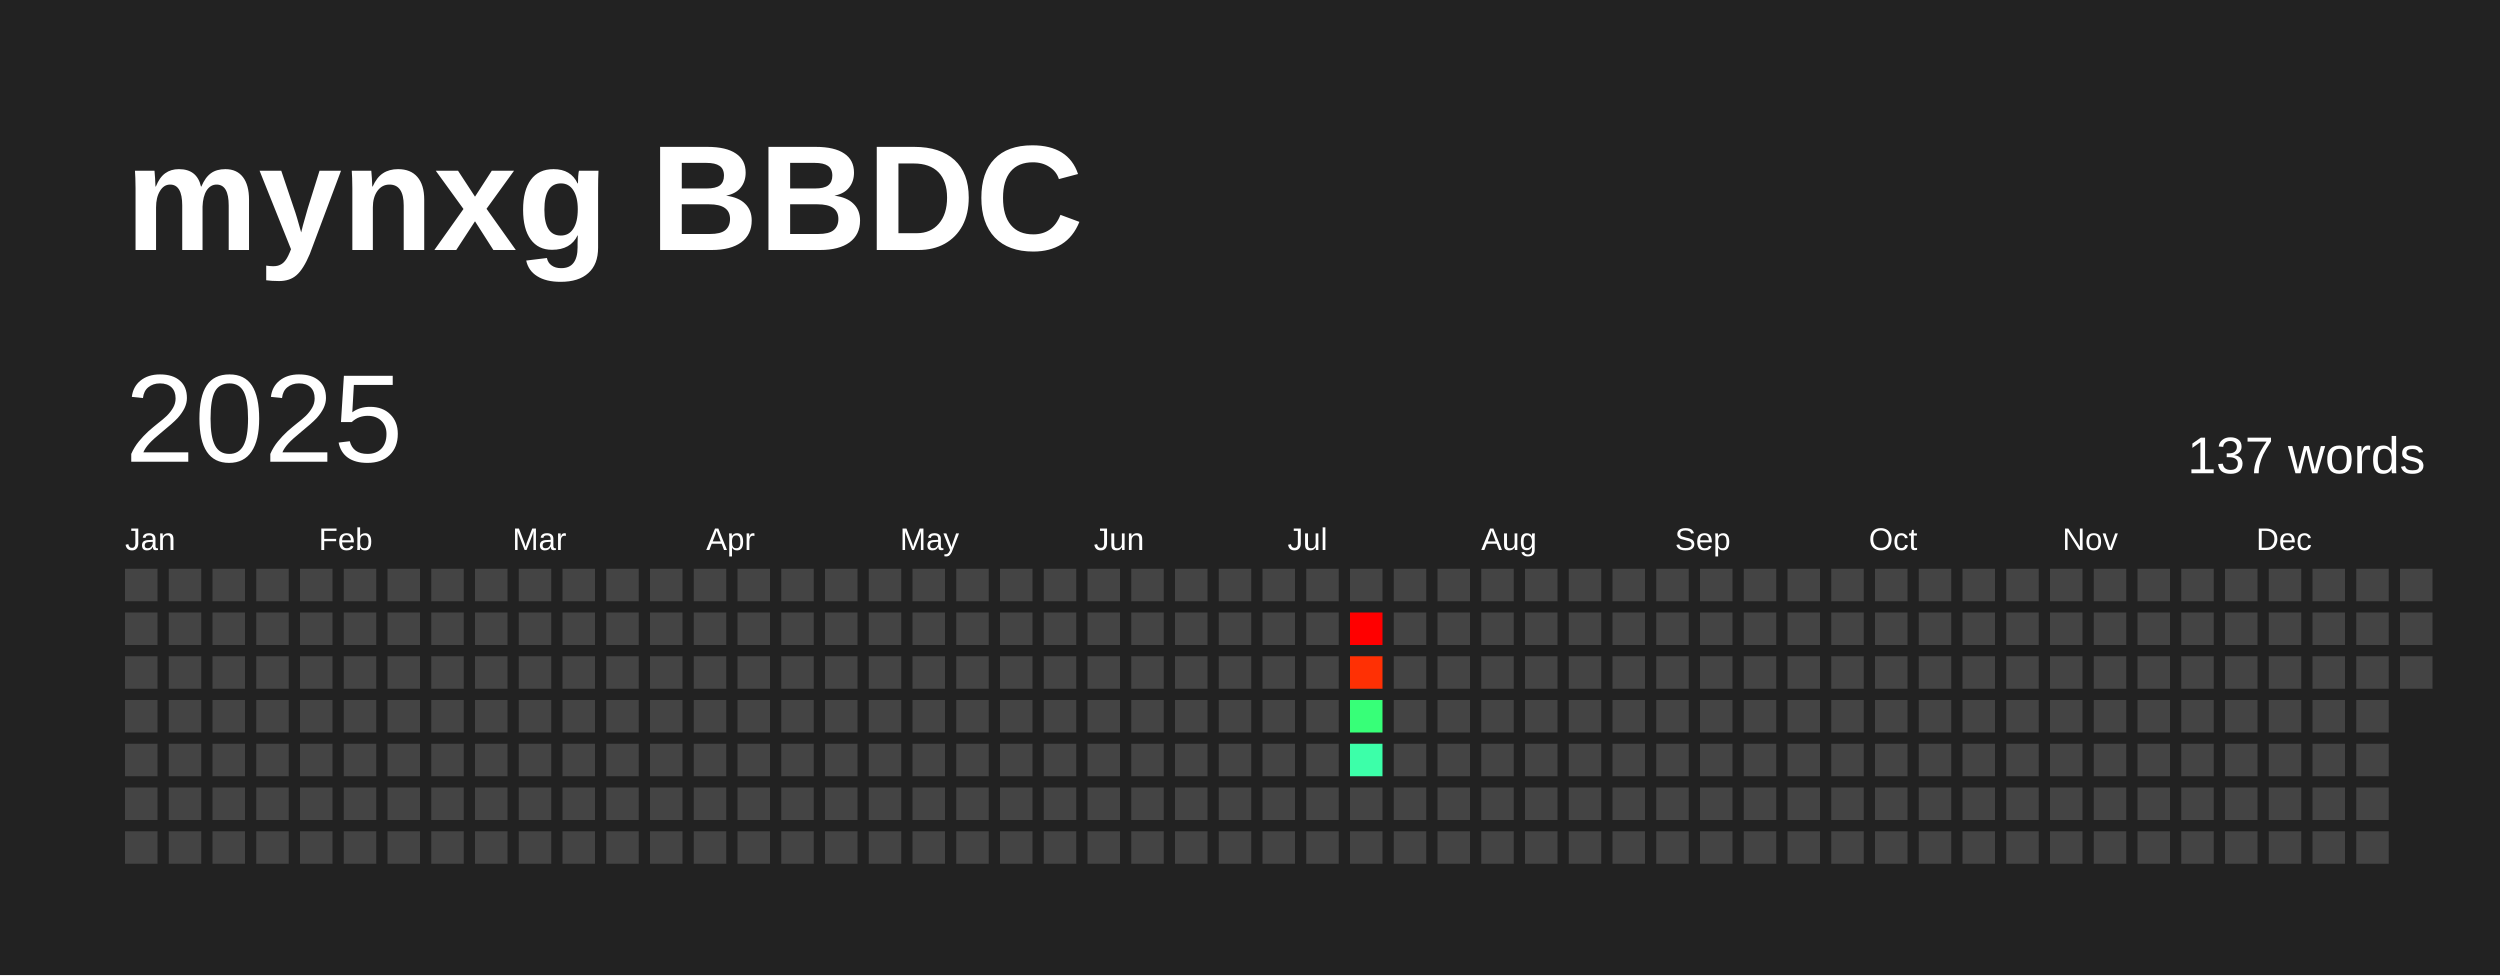
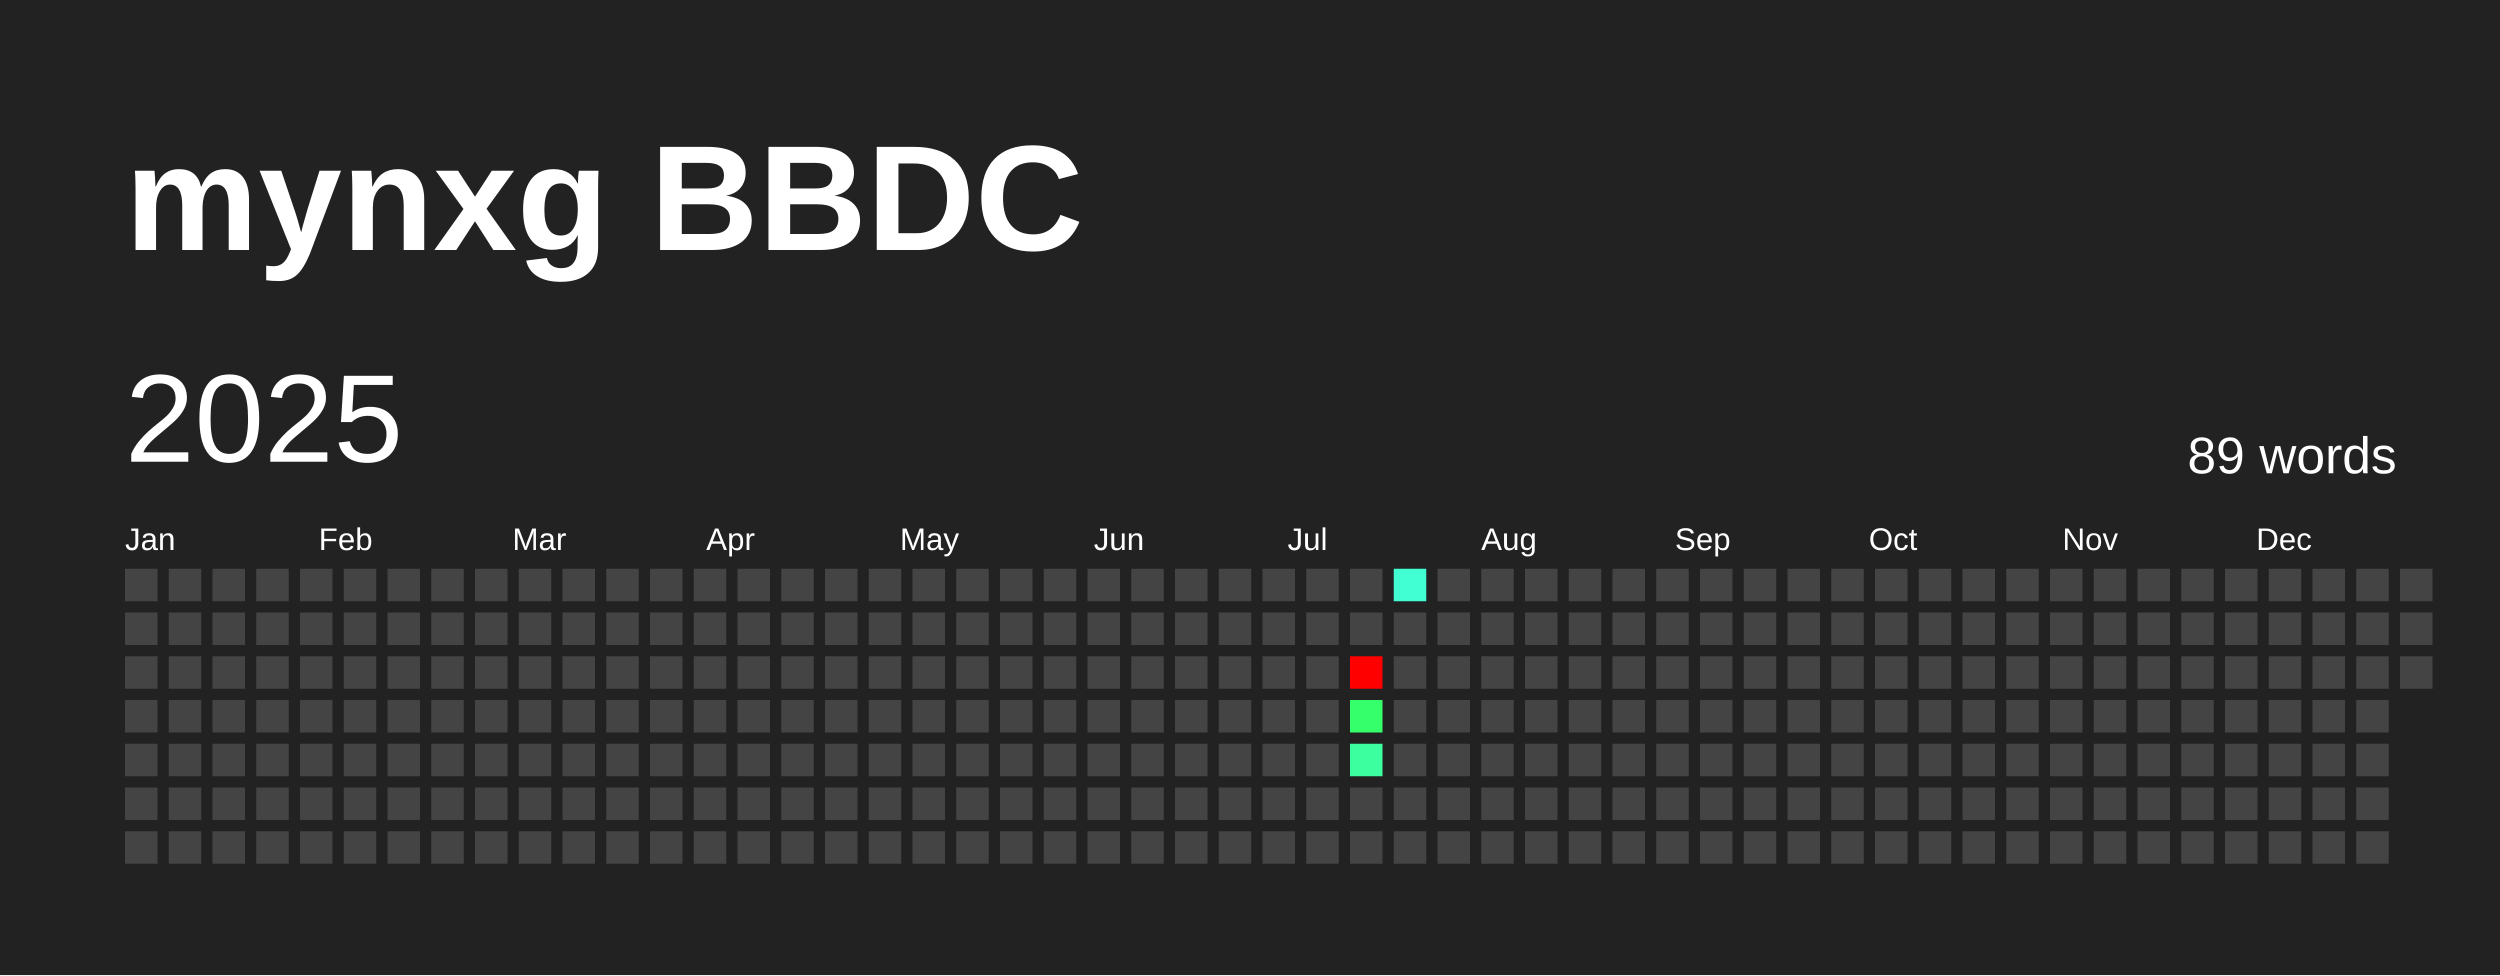
<svg xmlns="http://www.w3.org/2000/svg" baseProfile="full" height="78mm" version="1.1" viewBox="0,0,200,78" width="200mm">
  <defs />
  <rect fill="#222222" height="78" width="200" x="0" y="0" />
  <text fill="#FFFFFF" style="font-size:12px; font-family:Arial; font-weight:bold;" x="10" y="20">mynxg BBDC</text>
  <text dominant-baseline="hanging" fill="#FFFFFF" style="font-size:10.0px; font-family:Arial;" x="10" y="30">2025</text>
-   <text dominant-baseline="hanging" fill="#FFFFFF" style="font-size:4.125px; font-family:Arial;" x="175" y="35">137 words</text>
+   <text dominant-baseline="hanging" fill="#FFFFFF" style="font-size:4.125px; font-family:Arial;" x="175" y="35">89 words</text>
  <text fill="#FFFFFF" style="font-size:2.5px; font-family:Arial" x="10.0" y="44">Jan</text>
  <text fill="#FFFFFF" style="font-size:2.5px; font-family:Arial" x="25.5" y="44">Feb</text>
  <text fill="#FFFFFF" style="font-size:2.5px; font-family:Arial" x="41.0" y="44">Mar</text>
  <text fill="#FFFFFF" style="font-size:2.5px; font-family:Arial" x="56.5" y="44">Apr</text>
  <text fill="#FFFFFF" style="font-size:2.5px; font-family:Arial" x="72.0" y="44">May</text>
  <text fill="#FFFFFF" style="font-size:2.5px; font-family:Arial" x="87.5" y="44">Jun</text>
  <text fill="#FFFFFF" style="font-size:2.5px; font-family:Arial" x="103.0" y="44">Jul</text>
  <text fill="#FFFFFF" style="font-size:2.5px; font-family:Arial" x="118.5" y="44">Aug</text>
  <text fill="#FFFFFF" style="font-size:2.5px; font-family:Arial" x="134.0" y="44">Sep</text>
  <text fill="#FFFFFF" style="font-size:2.5px; font-family:Arial" x="149.5" y="44">Oct</text>
  <text fill="#FFFFFF" style="font-size:2.5px; font-family:Arial" x="165.0" y="44">Nov</text>
  <text fill="#FFFFFF" style="font-size:2.5px; font-family:Arial" x="180.5" y="44">Dec</text>
  <rect fill="#444444" height="2.6" width="2.6" x="10.0" y="45.5" />
  <rect fill="#444444" height="2.6" width="2.6" x="10.0" y="49.0" />
  <rect fill="#444444" height="2.6" width="2.6" x="10.0" y="52.5" />
  <rect fill="#444444" height="2.6" width="2.6" x="10.0" y="56.0" />
  <rect fill="#444444" height="2.6" width="2.6" x="10.0" y="59.5" />
  <rect fill="#444444" height="2.6" width="2.6" x="10.0" y="63.0" />
  <rect fill="#444444" height="2.6" width="2.6" x="10.0" y="66.5" />
  <rect fill="#444444" height="2.6" width="2.6" x="13.5" y="45.5" />
  <rect fill="#444444" height="2.6" width="2.6" x="13.5" y="49.0" />
  <rect fill="#444444" height="2.6" width="2.6" x="13.5" y="52.5" />
  <rect fill="#444444" height="2.6" width="2.6" x="13.5" y="56.0" />
  <rect fill="#444444" height="2.6" width="2.6" x="13.5" y="59.5" />
  <rect fill="#444444" height="2.6" width="2.6" x="13.5" y="63.0" />
  <rect fill="#444444" height="2.6" width="2.6" x="13.5" y="66.5" />
  <rect fill="#444444" height="2.6" width="2.6" x="17.0" y="45.5" />
  <rect fill="#444444" height="2.6" width="2.6" x="17.0" y="49.0" />
  <rect fill="#444444" height="2.6" width="2.6" x="17.0" y="52.5" />
  <rect fill="#444444" height="2.6" width="2.6" x="17.0" y="56.0" />
  <rect fill="#444444" height="2.6" width="2.6" x="17.0" y="59.5" />
  <rect fill="#444444" height="2.6" width="2.6" x="17.0" y="63.0" />
  <rect fill="#444444" height="2.6" width="2.6" x="17.0" y="66.5" />
  <rect fill="#444444" height="2.6" width="2.6" x="20.5" y="45.5" />
  <rect fill="#444444" height="2.6" width="2.6" x="20.5" y="49.0" />
  <rect fill="#444444" height="2.6" width="2.6" x="20.5" y="52.5" />
  <rect fill="#444444" height="2.6" width="2.6" x="20.5" y="56.0" />
  <rect fill="#444444" height="2.6" width="2.6" x="20.5" y="59.5" />
  <rect fill="#444444" height="2.6" width="2.6" x="20.5" y="63.0" />
  <rect fill="#444444" height="2.6" width="2.6" x="20.5" y="66.5" />
  <rect fill="#444444" height="2.6" width="2.6" x="24.0" y="45.5" />
  <rect fill="#444444" height="2.6" width="2.6" x="24.0" y="49.0" />
  <rect fill="#444444" height="2.6" width="2.6" x="24.0" y="52.5" />
  <rect fill="#444444" height="2.6" width="2.6" x="24.0" y="56.0" />
  <rect fill="#444444" height="2.6" width="2.6" x="24.0" y="59.5" />
  <rect fill="#444444" height="2.6" width="2.6" x="24.0" y="63.0" />
  <rect fill="#444444" height="2.6" width="2.6" x="24.0" y="66.5" />
  <rect fill="#444444" height="2.6" width="2.6" x="27.5" y="45.5" />
  <rect fill="#444444" height="2.6" width="2.6" x="27.5" y="49.0" />
  <rect fill="#444444" height="2.6" width="2.6" x="27.5" y="52.5" />
  <rect fill="#444444" height="2.6" width="2.6" x="27.5" y="56.0" />
  <rect fill="#444444" height="2.6" width="2.6" x="27.5" y="59.5" />
  <rect fill="#444444" height="2.6" width="2.6" x="27.5" y="63.0" />
  <rect fill="#444444" height="2.6" width="2.6" x="27.5" y="66.5" />
  <rect fill="#444444" height="2.6" width="2.6" x="31.0" y="45.5" />
  <rect fill="#444444" height="2.6" width="2.6" x="31.0" y="49.0" />
  <rect fill="#444444" height="2.6" width="2.6" x="31.0" y="52.5" />
  <rect fill="#444444" height="2.6" width="2.6" x="31.0" y="56.0" />
  <rect fill="#444444" height="2.6" width="2.6" x="31.0" y="59.5" />
  <rect fill="#444444" height="2.6" width="2.6" x="31.0" y="63.0" />
  <rect fill="#444444" height="2.6" width="2.6" x="31.0" y="66.5" />
  <rect fill="#444444" height="2.6" width="2.6" x="34.5" y="45.5" />
  <rect fill="#444444" height="2.6" width="2.6" x="34.5" y="49.0" />
  <rect fill="#444444" height="2.6" width="2.6" x="34.5" y="52.5" />
  <rect fill="#444444" height="2.6" width="2.6" x="34.5" y="56.0" />
  <rect fill="#444444" height="2.6" width="2.6" x="34.5" y="59.5" />
  <rect fill="#444444" height="2.6" width="2.6" x="34.5" y="63.0" />
  <rect fill="#444444" height="2.6" width="2.6" x="34.5" y="66.5" />
  <rect fill="#444444" height="2.6" width="2.6" x="38.0" y="45.5" />
  <rect fill="#444444" height="2.6" width="2.6" x="38.0" y="49.0" />
  <rect fill="#444444" height="2.6" width="2.6" x="38.0" y="52.5" />
  <rect fill="#444444" height="2.6" width="2.6" x="38.0" y="56.0" />
  <rect fill="#444444" height="2.6" width="2.6" x="38.0" y="59.5" />
  <rect fill="#444444" height="2.6" width="2.6" x="38.0" y="63.0" />
  <rect fill="#444444" height="2.6" width="2.6" x="38.0" y="66.5" />
  <rect fill="#444444" height="2.6" width="2.6" x="41.5" y="45.5" />
  <rect fill="#444444" height="2.6" width="2.6" x="41.5" y="49.0" />
  <rect fill="#444444" height="2.6" width="2.6" x="41.5" y="52.5" />
  <rect fill="#444444" height="2.6" width="2.6" x="41.5" y="56.0" />
  <rect fill="#444444" height="2.6" width="2.6" x="41.5" y="59.5" />
  <rect fill="#444444" height="2.6" width="2.6" x="41.5" y="63.0" />
  <rect fill="#444444" height="2.6" width="2.6" x="41.5" y="66.5" />
  <rect fill="#444444" height="2.6" width="2.6" x="45.0" y="45.5" />
  <rect fill="#444444" height="2.6" width="2.6" x="45.0" y="49.0" />
  <rect fill="#444444" height="2.6" width="2.6" x="45.0" y="52.5" />
  <rect fill="#444444" height="2.6" width="2.6" x="45.0" y="56.0" />
  <rect fill="#444444" height="2.6" width="2.6" x="45.0" y="59.5" />
  <rect fill="#444444" height="2.6" width="2.6" x="45.0" y="63.0" />
  <rect fill="#444444" height="2.6" width="2.6" x="45.0" y="66.5" />
  <rect fill="#444444" height="2.6" width="2.6" x="48.5" y="45.5" />
  <rect fill="#444444" height="2.6" width="2.6" x="48.5" y="49.0" />
  <rect fill="#444444" height="2.6" width="2.6" x="48.5" y="52.5" />
  <rect fill="#444444" height="2.6" width="2.6" x="48.5" y="56.0" />
  <rect fill="#444444" height="2.6" width="2.6" x="48.5" y="59.5" />
  <rect fill="#444444" height="2.6" width="2.6" x="48.5" y="63.0" />
  <rect fill="#444444" height="2.6" width="2.6" x="48.5" y="66.5" />
  <rect fill="#444444" height="2.6" width="2.6" x="52.0" y="45.5" />
  <rect fill="#444444" height="2.6" width="2.6" x="52.0" y="49.0" />
  <rect fill="#444444" height="2.6" width="2.6" x="52.0" y="52.5" />
  <rect fill="#444444" height="2.6" width="2.6" x="52.0" y="56.0" />
  <rect fill="#444444" height="2.6" width="2.6" x="52.0" y="59.5" />
  <rect fill="#444444" height="2.6" width="2.6" x="52.0" y="63.0" />
  <rect fill="#444444" height="2.6" width="2.6" x="52.0" y="66.5" />
  <rect fill="#444444" height="2.6" width="2.6" x="55.5" y="45.5" />
  <rect fill="#444444" height="2.6" width="2.6" x="55.5" y="49.0" />
  <rect fill="#444444" height="2.6" width="2.6" x="55.5" y="52.5" />
  <rect fill="#444444" height="2.6" width="2.6" x="55.5" y="56.0" />
  <rect fill="#444444" height="2.6" width="2.6" x="55.5" y="59.5" />
  <rect fill="#444444" height="2.6" width="2.6" x="55.5" y="63.0" />
  <rect fill="#444444" height="2.6" width="2.6" x="55.5" y="66.5" />
  <rect fill="#444444" height="2.6" width="2.6" x="59.0" y="45.5" />
  <rect fill="#444444" height="2.6" width="2.6" x="59.0" y="49.0" />
  <rect fill="#444444" height="2.6" width="2.6" x="59.0" y="52.5" />
  <rect fill="#444444" height="2.6" width="2.6" x="59.0" y="56.0" />
  <rect fill="#444444" height="2.6" width="2.6" x="59.0" y="59.5" />
  <rect fill="#444444" height="2.6" width="2.6" x="59.0" y="63.0" />
  <rect fill="#444444" height="2.6" width="2.6" x="59.0" y="66.5" />
  <rect fill="#444444" height="2.6" width="2.6" x="62.5" y="45.5" />
  <rect fill="#444444" height="2.6" width="2.6" x="62.5" y="49.0" />
  <rect fill="#444444" height="2.6" width="2.6" x="62.5" y="52.5" />
  <rect fill="#444444" height="2.6" width="2.6" x="62.5" y="56.0" />
  <rect fill="#444444" height="2.6" width="2.6" x="62.5" y="59.5" />
  <rect fill="#444444" height="2.6" width="2.6" x="62.5" y="63.0" />
  <rect fill="#444444" height="2.6" width="2.6" x="62.5" y="66.5" />
  <rect fill="#444444" height="2.6" width="2.6" x="66.0" y="45.5" />
  <rect fill="#444444" height="2.6" width="2.6" x="66.0" y="49.0" />
  <rect fill="#444444" height="2.6" width="2.6" x="66.0" y="52.5" />
  <rect fill="#444444" height="2.6" width="2.6" x="66.0" y="56.0" />
  <rect fill="#444444" height="2.6" width="2.6" x="66.0" y="59.5" />
  <rect fill="#444444" height="2.6" width="2.6" x="66.0" y="63.0" />
  <rect fill="#444444" height="2.6" width="2.6" x="66.0" y="66.5" />
  <rect fill="#444444" height="2.6" width="2.6" x="69.5" y="45.5" />
  <rect fill="#444444" height="2.6" width="2.6" x="69.5" y="49.0" />
  <rect fill="#444444" height="2.6" width="2.6" x="69.5" y="52.5" />
  <rect fill="#444444" height="2.6" width="2.6" x="69.5" y="56.0" />
  <rect fill="#444444" height="2.6" width="2.6" x="69.5" y="59.5" />
  <rect fill="#444444" height="2.6" width="2.6" x="69.5" y="63.0" />
  <rect fill="#444444" height="2.6" width="2.6" x="69.5" y="66.5" />
  <rect fill="#444444" height="2.6" width="2.6" x="73.0" y="45.5" />
  <rect fill="#444444" height="2.6" width="2.6" x="73.0" y="49.0" />
  <rect fill="#444444" height="2.6" width="2.6" x="73.0" y="52.5" />
  <rect fill="#444444" height="2.6" width="2.6" x="73.0" y="56.0" />
  <rect fill="#444444" height="2.6" width="2.6" x="73.0" y="59.5" />
  <rect fill="#444444" height="2.6" width="2.6" x="73.0" y="63.0" />
  <rect fill="#444444" height="2.6" width="2.6" x="73.0" y="66.5" />
  <rect fill="#444444" height="2.6" width="2.6" x="76.5" y="45.5" />
  <rect fill="#444444" height="2.6" width="2.6" x="76.5" y="49.0" />
  <rect fill="#444444" height="2.6" width="2.6" x="76.5" y="52.5" />
  <rect fill="#444444" height="2.6" width="2.6" x="76.5" y="56.0" />
  <rect fill="#444444" height="2.6" width="2.6" x="76.5" y="59.5" />
  <rect fill="#444444" height="2.6" width="2.6" x="76.5" y="63.0" />
  <rect fill="#444444" height="2.6" width="2.6" x="76.5" y="66.5" />
  <rect fill="#444444" height="2.6" width="2.6" x="80.0" y="45.5" />
  <rect fill="#444444" height="2.6" width="2.6" x="80.0" y="49.0" />
  <rect fill="#444444" height="2.6" width="2.6" x="80.0" y="52.5" />
  <rect fill="#444444" height="2.6" width="2.6" x="80.0" y="56.0" />
  <rect fill="#444444" height="2.6" width="2.6" x="80.0" y="59.5" />
  <rect fill="#444444" height="2.6" width="2.6" x="80.0" y="63.0" />
  <rect fill="#444444" height="2.6" width="2.6" x="80.0" y="66.5" />
  <rect fill="#444444" height="2.6" width="2.6" x="83.5" y="45.5" />
  <rect fill="#444444" height="2.6" width="2.6" x="83.5" y="49.0" />
  <rect fill="#444444" height="2.6" width="2.6" x="83.5" y="52.5" />
  <rect fill="#444444" height="2.6" width="2.6" x="83.5" y="56.0" />
  <rect fill="#444444" height="2.6" width="2.6" x="83.5" y="59.5" />
  <rect fill="#444444" height="2.6" width="2.6" x="83.5" y="63.0" />
  <rect fill="#444444" height="2.6" width="2.6" x="83.5" y="66.5" />
  <rect fill="#444444" height="2.6" width="2.6" x="87.0" y="45.5" />
  <rect fill="#444444" height="2.6" width="2.6" x="87.0" y="49.0" />
  <rect fill="#444444" height="2.6" width="2.6" x="87.0" y="52.5" />
  <rect fill="#444444" height="2.6" width="2.6" x="87.0" y="56.0" />
  <rect fill="#444444" height="2.6" width="2.6" x="87.0" y="59.5" />
  <rect fill="#444444" height="2.6" width="2.6" x="87.0" y="63.0" />
  <rect fill="#444444" height="2.6" width="2.6" x="87.0" y="66.5" />
  <rect fill="#444444" height="2.6" width="2.6" x="90.5" y="45.5" />
  <rect fill="#444444" height="2.6" width="2.6" x="90.5" y="49.0" />
  <rect fill="#444444" height="2.6" width="2.6" x="90.5" y="52.5" />
  <rect fill="#444444" height="2.6" width="2.6" x="90.5" y="56.0" />
  <rect fill="#444444" height="2.6" width="2.6" x="90.5" y="59.5" />
  <rect fill="#444444" height="2.6" width="2.6" x="90.5" y="63.0" />
  <rect fill="#444444" height="2.6" width="2.6" x="90.5" y="66.5" />
  <rect fill="#444444" height="2.6" width="2.6" x="94.0" y="45.5" />
  <rect fill="#444444" height="2.6" width="2.6" x="94.0" y="49.0" />
  <rect fill="#444444" height="2.6" width="2.6" x="94.0" y="52.5" />
  <rect fill="#444444" height="2.6" width="2.6" x="94.0" y="56.0" />
  <rect fill="#444444" height="2.6" width="2.6" x="94.0" y="59.5" />
  <rect fill="#444444" height="2.6" width="2.6" x="94.0" y="63.0" />
  <rect fill="#444444" height="2.6" width="2.6" x="94.0" y="66.5" />
  <rect fill="#444444" height="2.6" width="2.6" x="97.5" y="45.5" />
  <rect fill="#444444" height="2.6" width="2.6" x="97.5" y="49.0" />
  <rect fill="#444444" height="2.6" width="2.6" x="97.5" y="52.5" />
  <rect fill="#444444" height="2.6" width="2.6" x="97.5" y="56.0" />
  <rect fill="#444444" height="2.6" width="2.6" x="97.5" y="59.5" />
  <rect fill="#444444" height="2.6" width="2.6" x="97.5" y="63.0" />
  <rect fill="#444444" height="2.6" width="2.6" x="97.5" y="66.5" />
  <rect fill="#444444" height="2.6" width="2.6" x="101.0" y="45.5" />
  <rect fill="#444444" height="2.6" width="2.6" x="101.0" y="49.0" />
  <rect fill="#444444" height="2.6" width="2.6" x="101.0" y="52.5" />
  <rect fill="#444444" height="2.6" width="2.6" x="101.0" y="56.0" />
  <rect fill="#444444" height="2.6" width="2.6" x="101.0" y="59.5" />
  <rect fill="#444444" height="2.6" width="2.6" x="101.0" y="63.0" />
  <rect fill="#444444" height="2.6" width="2.6" x="101.0" y="66.5" />
  <rect fill="#444444" height="2.6" width="2.6" x="104.5" y="45.5" />
  <rect fill="#444444" height="2.6" width="2.6" x="104.5" y="49.0" />
  <rect fill="#444444" height="2.6" width="2.6" x="104.5" y="52.5" />
  <rect fill="#444444" height="2.6" width="2.6" x="104.5" y="56.0" />
  <rect fill="#444444" height="2.6" width="2.6" x="104.5" y="59.5" />
  <rect fill="#444444" height="2.6" width="2.6" x="104.5" y="63.0" />
  <rect fill="#444444" height="2.6" width="2.6" x="104.5" y="66.5" />
  <rect fill="#444444" height="2.6" width="2.6" x="108.0" y="45.5" />
-   <rect fill="red" height="2.6" width="2.6" x="108.0" y="49.0" />
-   <rect fill="#ff3004" height="2.6" width="2.6" x="108.0" y="52.5" />
-   <rect fill="#37ff78" height="2.6" width="2.6" x="108.0" y="56.0" />
-   <rect fill="#3cffa9" height="2.6" width="2.6" x="108.0" y="59.5" />
+   <rect fill="#444444" height="2.6" width="2.6" x="108.0" y="49.0" />
+   <rect fill="red" height="2.6" width="2.6" x="108.0" y="52.5" />
+   <rect fill="#36ff6c" height="2.6" width="2.6" x="108.0" y="56.0" />
+   <rect fill="#3cffa0" height="2.6" width="2.6" x="108.0" y="59.5" />
  <rect fill="#444444" height="2.6" width="2.6" x="108.0" y="63.0" />
  <rect fill="#444444" height="2.6" width="2.6" x="108.0" y="66.5" />
-   <rect fill="#444444" height="2.6" width="2.6" x="111.5" y="45.5" />
+   <rect fill="#41ffd2" height="2.6" width="2.6" x="111.5" y="45.5" />
  <rect fill="#444444" height="2.6" width="2.6" x="111.5" y="49.0" />
  <rect fill="#444444" height="2.6" width="2.6" x="111.5" y="52.5" />
  <rect fill="#444444" height="2.6" width="2.6" x="111.5" y="56.0" />
  <rect fill="#444444" height="2.6" width="2.6" x="111.5" y="59.5" />
  <rect fill="#444444" height="2.6" width="2.6" x="111.5" y="63.0" />
  <rect fill="#444444" height="2.6" width="2.6" x="111.5" y="66.5" />
  <rect fill="#444444" height="2.6" width="2.6" x="115.0" y="45.5" />
  <rect fill="#444444" height="2.6" width="2.6" x="115.0" y="49.0" />
  <rect fill="#444444" height="2.6" width="2.6" x="115.0" y="52.5" />
  <rect fill="#444444" height="2.6" width="2.6" x="115.0" y="56.0" />
  <rect fill="#444444" height="2.6" width="2.6" x="115.0" y="59.5" />
  <rect fill="#444444" height="2.6" width="2.6" x="115.0" y="63.0" />
  <rect fill="#444444" height="2.6" width="2.6" x="115.0" y="66.5" />
  <rect fill="#444444" height="2.6" width="2.6" x="118.5" y="45.5" />
  <rect fill="#444444" height="2.6" width="2.6" x="118.5" y="49.0" />
  <rect fill="#444444" height="2.6" width="2.6" x="118.5" y="52.5" />
  <rect fill="#444444" height="2.6" width="2.6" x="118.5" y="56.0" />
  <rect fill="#444444" height="2.6" width="2.6" x="118.5" y="59.5" />
  <rect fill="#444444" height="2.6" width="2.6" x="118.5" y="63.0" />
  <rect fill="#444444" height="2.6" width="2.6" x="118.5" y="66.5" />
  <rect fill="#444444" height="2.6" width="2.6" x="122.0" y="45.5" />
  <rect fill="#444444" height="2.6" width="2.6" x="122.0" y="49.0" />
  <rect fill="#444444" height="2.6" width="2.6" x="122.0" y="52.5" />
  <rect fill="#444444" height="2.6" width="2.6" x="122.0" y="56.0" />
  <rect fill="#444444" height="2.6" width="2.6" x="122.0" y="59.5" />
  <rect fill="#444444" height="2.6" width="2.6" x="122.0" y="63.0" />
  <rect fill="#444444" height="2.6" width="2.6" x="122.0" y="66.5" />
  <rect fill="#444444" height="2.6" width="2.6" x="125.5" y="45.5" />
  <rect fill="#444444" height="2.6" width="2.6" x="125.5" y="49.0" />
  <rect fill="#444444" height="2.6" width="2.6" x="125.5" y="52.5" />
  <rect fill="#444444" height="2.6" width="2.6" x="125.5" y="56.0" />
  <rect fill="#444444" height="2.6" width="2.6" x="125.5" y="59.5" />
  <rect fill="#444444" height="2.6" width="2.6" x="125.5" y="63.0" />
  <rect fill="#444444" height="2.6" width="2.6" x="125.5" y="66.5" />
  <rect fill="#444444" height="2.6" width="2.6" x="129.0" y="45.5" />
  <rect fill="#444444" height="2.6" width="2.6" x="129.0" y="49.0" />
  <rect fill="#444444" height="2.6" width="2.6" x="129.0" y="52.5" />
  <rect fill="#444444" height="2.6" width="2.6" x="129.0" y="56.0" />
  <rect fill="#444444" height="2.6" width="2.6" x="129.0" y="59.5" />
  <rect fill="#444444" height="2.6" width="2.6" x="129.0" y="63.0" />
  <rect fill="#444444" height="2.6" width="2.6" x="129.0" y="66.5" />
  <rect fill="#444444" height="2.6" width="2.6" x="132.5" y="45.5" />
  <rect fill="#444444" height="2.6" width="2.6" x="132.5" y="49.0" />
  <rect fill="#444444" height="2.6" width="2.6" x="132.5" y="52.5" />
  <rect fill="#444444" height="2.6" width="2.6" x="132.5" y="56.0" />
  <rect fill="#444444" height="2.6" width="2.6" x="132.5" y="59.5" />
  <rect fill="#444444" height="2.6" width="2.6" x="132.5" y="63.0" />
  <rect fill="#444444" height="2.6" width="2.6" x="132.5" y="66.5" />
  <rect fill="#444444" height="2.6" width="2.6" x="136.0" y="45.5" />
  <rect fill="#444444" height="2.6" width="2.6" x="136.0" y="49.0" />
  <rect fill="#444444" height="2.6" width="2.6" x="136.0" y="52.5" />
  <rect fill="#444444" height="2.6" width="2.6" x="136.0" y="56.0" />
  <rect fill="#444444" height="2.6" width="2.6" x="136.0" y="59.5" />
  <rect fill="#444444" height="2.6" width="2.6" x="136.0" y="63.0" />
  <rect fill="#444444" height="2.6" width="2.6" x="136.0" y="66.5" />
  <rect fill="#444444" height="2.6" width="2.6" x="139.5" y="45.5" />
  <rect fill="#444444" height="2.6" width="2.6" x="139.5" y="49.0" />
  <rect fill="#444444" height="2.6" width="2.6" x="139.5" y="52.5" />
  <rect fill="#444444" height="2.6" width="2.6" x="139.5" y="56.0" />
  <rect fill="#444444" height="2.6" width="2.6" x="139.5" y="59.5" />
  <rect fill="#444444" height="2.6" width="2.6" x="139.5" y="63.0" />
  <rect fill="#444444" height="2.6" width="2.6" x="139.5" y="66.5" />
  <rect fill="#444444" height="2.6" width="2.6" x="143.0" y="45.5" />
  <rect fill="#444444" height="2.6" width="2.6" x="143.0" y="49.0" />
  <rect fill="#444444" height="2.6" width="2.6" x="143.0" y="52.5" />
  <rect fill="#444444" height="2.6" width="2.6" x="143.0" y="56.0" />
  <rect fill="#444444" height="2.6" width="2.6" x="143.0" y="59.5" />
  <rect fill="#444444" height="2.6" width="2.6" x="143.0" y="63.0" />
  <rect fill="#444444" height="2.6" width="2.6" x="143.0" y="66.5" />
  <rect fill="#444444" height="2.6" width="2.6" x="146.5" y="45.5" />
  <rect fill="#444444" height="2.6" width="2.6" x="146.5" y="49.0" />
  <rect fill="#444444" height="2.6" width="2.6" x="146.5" y="52.5" />
  <rect fill="#444444" height="2.6" width="2.6" x="146.5" y="56.0" />
  <rect fill="#444444" height="2.6" width="2.6" x="146.5" y="59.5" />
  <rect fill="#444444" height="2.6" width="2.6" x="146.5" y="63.0" />
  <rect fill="#444444" height="2.6" width="2.6" x="146.5" y="66.5" />
  <rect fill="#444444" height="2.6" width="2.6" x="150.0" y="45.5" />
  <rect fill="#444444" height="2.6" width="2.6" x="150.0" y="49.0" />
  <rect fill="#444444" height="2.6" width="2.6" x="150.0" y="52.5" />
  <rect fill="#444444" height="2.6" width="2.6" x="150.0" y="56.0" />
  <rect fill="#444444" height="2.6" width="2.6" x="150.0" y="59.5" />
  <rect fill="#444444" height="2.6" width="2.6" x="150.0" y="63.0" />
  <rect fill="#444444" height="2.6" width="2.6" x="150.0" y="66.5" />
  <rect fill="#444444" height="2.6" width="2.6" x="153.5" y="45.5" />
  <rect fill="#444444" height="2.6" width="2.6" x="153.5" y="49.0" />
  <rect fill="#444444" height="2.6" width="2.6" x="153.5" y="52.5" />
  <rect fill="#444444" height="2.6" width="2.6" x="153.5" y="56.0" />
  <rect fill="#444444" height="2.6" width="2.6" x="153.5" y="59.5" />
  <rect fill="#444444" height="2.6" width="2.6" x="153.5" y="63.0" />
  <rect fill="#444444" height="2.6" width="2.6" x="153.5" y="66.5" />
  <rect fill="#444444" height="2.6" width="2.6" x="157.0" y="45.5" />
  <rect fill="#444444" height="2.6" width="2.6" x="157.0" y="49.0" />
  <rect fill="#444444" height="2.6" width="2.6" x="157.0" y="52.5" />
  <rect fill="#444444" height="2.6" width="2.6" x="157.0" y="56.0" />
  <rect fill="#444444" height="2.6" width="2.6" x="157.0" y="59.5" />
  <rect fill="#444444" height="2.6" width="2.6" x="157.0" y="63.0" />
  <rect fill="#444444" height="2.6" width="2.6" x="157.0" y="66.5" />
  <rect fill="#444444" height="2.6" width="2.6" x="160.5" y="45.5" />
  <rect fill="#444444" height="2.6" width="2.6" x="160.5" y="49.0" />
  <rect fill="#444444" height="2.6" width="2.6" x="160.5" y="52.5" />
  <rect fill="#444444" height="2.6" width="2.6" x="160.5" y="56.0" />
  <rect fill="#444444" height="2.6" width="2.6" x="160.5" y="59.5" />
  <rect fill="#444444" height="2.6" width="2.6" x="160.5" y="63.0" />
  <rect fill="#444444" height="2.6" width="2.6" x="160.5" y="66.5" />
  <rect fill="#444444" height="2.6" width="2.6" x="164.0" y="45.5" />
  <rect fill="#444444" height="2.6" width="2.6" x="164.0" y="49.0" />
  <rect fill="#444444" height="2.6" width="2.6" x="164.0" y="52.5" />
  <rect fill="#444444" height="2.6" width="2.6" x="164.0" y="56.0" />
  <rect fill="#444444" height="2.6" width="2.6" x="164.0" y="59.5" />
  <rect fill="#444444" height="2.6" width="2.6" x="164.0" y="63.0" />
  <rect fill="#444444" height="2.6" width="2.6" x="164.0" y="66.5" />
  <rect fill="#444444" height="2.6" width="2.6" x="167.5" y="45.5" />
  <rect fill="#444444" height="2.6" width="2.6" x="167.5" y="49.0" />
  <rect fill="#444444" height="2.6" width="2.6" x="167.5" y="52.5" />
  <rect fill="#444444" height="2.6" width="2.6" x="167.5" y="56.0" />
  <rect fill="#444444" height="2.6" width="2.6" x="167.5" y="59.5" />
  <rect fill="#444444" height="2.6" width="2.6" x="167.5" y="63.0" />
  <rect fill="#444444" height="2.6" width="2.6" x="167.5" y="66.5" />
  <rect fill="#444444" height="2.6" width="2.6" x="171.0" y="45.5" />
  <rect fill="#444444" height="2.6" width="2.6" x="171.0" y="49.0" />
  <rect fill="#444444" height="2.6" width="2.6" x="171.0" y="52.5" />
  <rect fill="#444444" height="2.6" width="2.6" x="171.0" y="56.0" />
  <rect fill="#444444" height="2.6" width="2.6" x="171.0" y="59.5" />
  <rect fill="#444444" height="2.6" width="2.6" x="171.0" y="63.0" />
  <rect fill="#444444" height="2.6" width="2.6" x="171.0" y="66.5" />
  <rect fill="#444444" height="2.6" width="2.6" x="174.5" y="45.5" />
  <rect fill="#444444" height="2.6" width="2.6" x="174.5" y="49.0" />
  <rect fill="#444444" height="2.6" width="2.6" x="174.5" y="52.5" />
  <rect fill="#444444" height="2.6" width="2.6" x="174.5" y="56.0" />
  <rect fill="#444444" height="2.6" width="2.6" x="174.5" y="59.5" />
  <rect fill="#444444" height="2.6" width="2.6" x="174.5" y="63.0" />
  <rect fill="#444444" height="2.6" width="2.6" x="174.5" y="66.5" />
  <rect fill="#444444" height="2.6" width="2.6" x="178.0" y="45.5" />
  <rect fill="#444444" height="2.6" width="2.6" x="178.0" y="49.0" />
  <rect fill="#444444" height="2.6" width="2.6" x="178.0" y="52.5" />
  <rect fill="#444444" height="2.6" width="2.6" x="178.0" y="56.0" />
  <rect fill="#444444" height="2.6" width="2.6" x="178.0" y="59.5" />
  <rect fill="#444444" height="2.6" width="2.6" x="178.0" y="63.0" />
  <rect fill="#444444" height="2.6" width="2.6" x="178.0" y="66.5" />
  <rect fill="#444444" height="2.6" width="2.6" x="181.5" y="45.5" />
  <rect fill="#444444" height="2.6" width="2.6" x="181.5" y="49.0" />
  <rect fill="#444444" height="2.6" width="2.6" x="181.5" y="52.5" />
  <rect fill="#444444" height="2.6" width="2.6" x="181.5" y="56.0" />
  <rect fill="#444444" height="2.6" width="2.6" x="181.5" y="59.5" />
  <rect fill="#444444" height="2.6" width="2.6" x="181.5" y="63.0" />
  <rect fill="#444444" height="2.6" width="2.6" x="181.5" y="66.5" />
  <rect fill="#444444" height="2.6" width="2.6" x="185.0" y="45.5" />
  <rect fill="#444444" height="2.6" width="2.6" x="185.0" y="49.0" />
  <rect fill="#444444" height="2.6" width="2.6" x="185.0" y="52.5" />
  <rect fill="#444444" height="2.6" width="2.6" x="185.0" y="56.0" />
  <rect fill="#444444" height="2.6" width="2.6" x="185.0" y="59.5" />
  <rect fill="#444444" height="2.6" width="2.6" x="185.0" y="63.0" />
  <rect fill="#444444" height="2.6" width="2.6" x="185.0" y="66.5" />
  <rect fill="#444444" height="2.6" width="2.6" x="188.5" y="45.5" />
  <rect fill="#444444" height="2.6" width="2.6" x="188.5" y="49.0" />
  <rect fill="#444444" height="2.6" width="2.6" x="188.5" y="52.5" />
  <rect fill="#444444" height="2.6" width="2.6" x="188.5" y="56.0" />
  <rect fill="#444444" height="2.6" width="2.6" x="188.5" y="59.5" />
  <rect fill="#444444" height="2.6" width="2.6" x="188.5" y="63.0" />
  <rect fill="#444444" height="2.6" width="2.6" x="188.5" y="66.5" />
  <rect fill="#444444" height="2.6" width="2.6" x="192.0" y="45.5" />
  <rect fill="#444444" height="2.6" width="2.6" x="192.0" y="49.0" />
  <rect fill="#444444" height="2.6" width="2.6" x="192.0" y="52.5" />
</svg>
